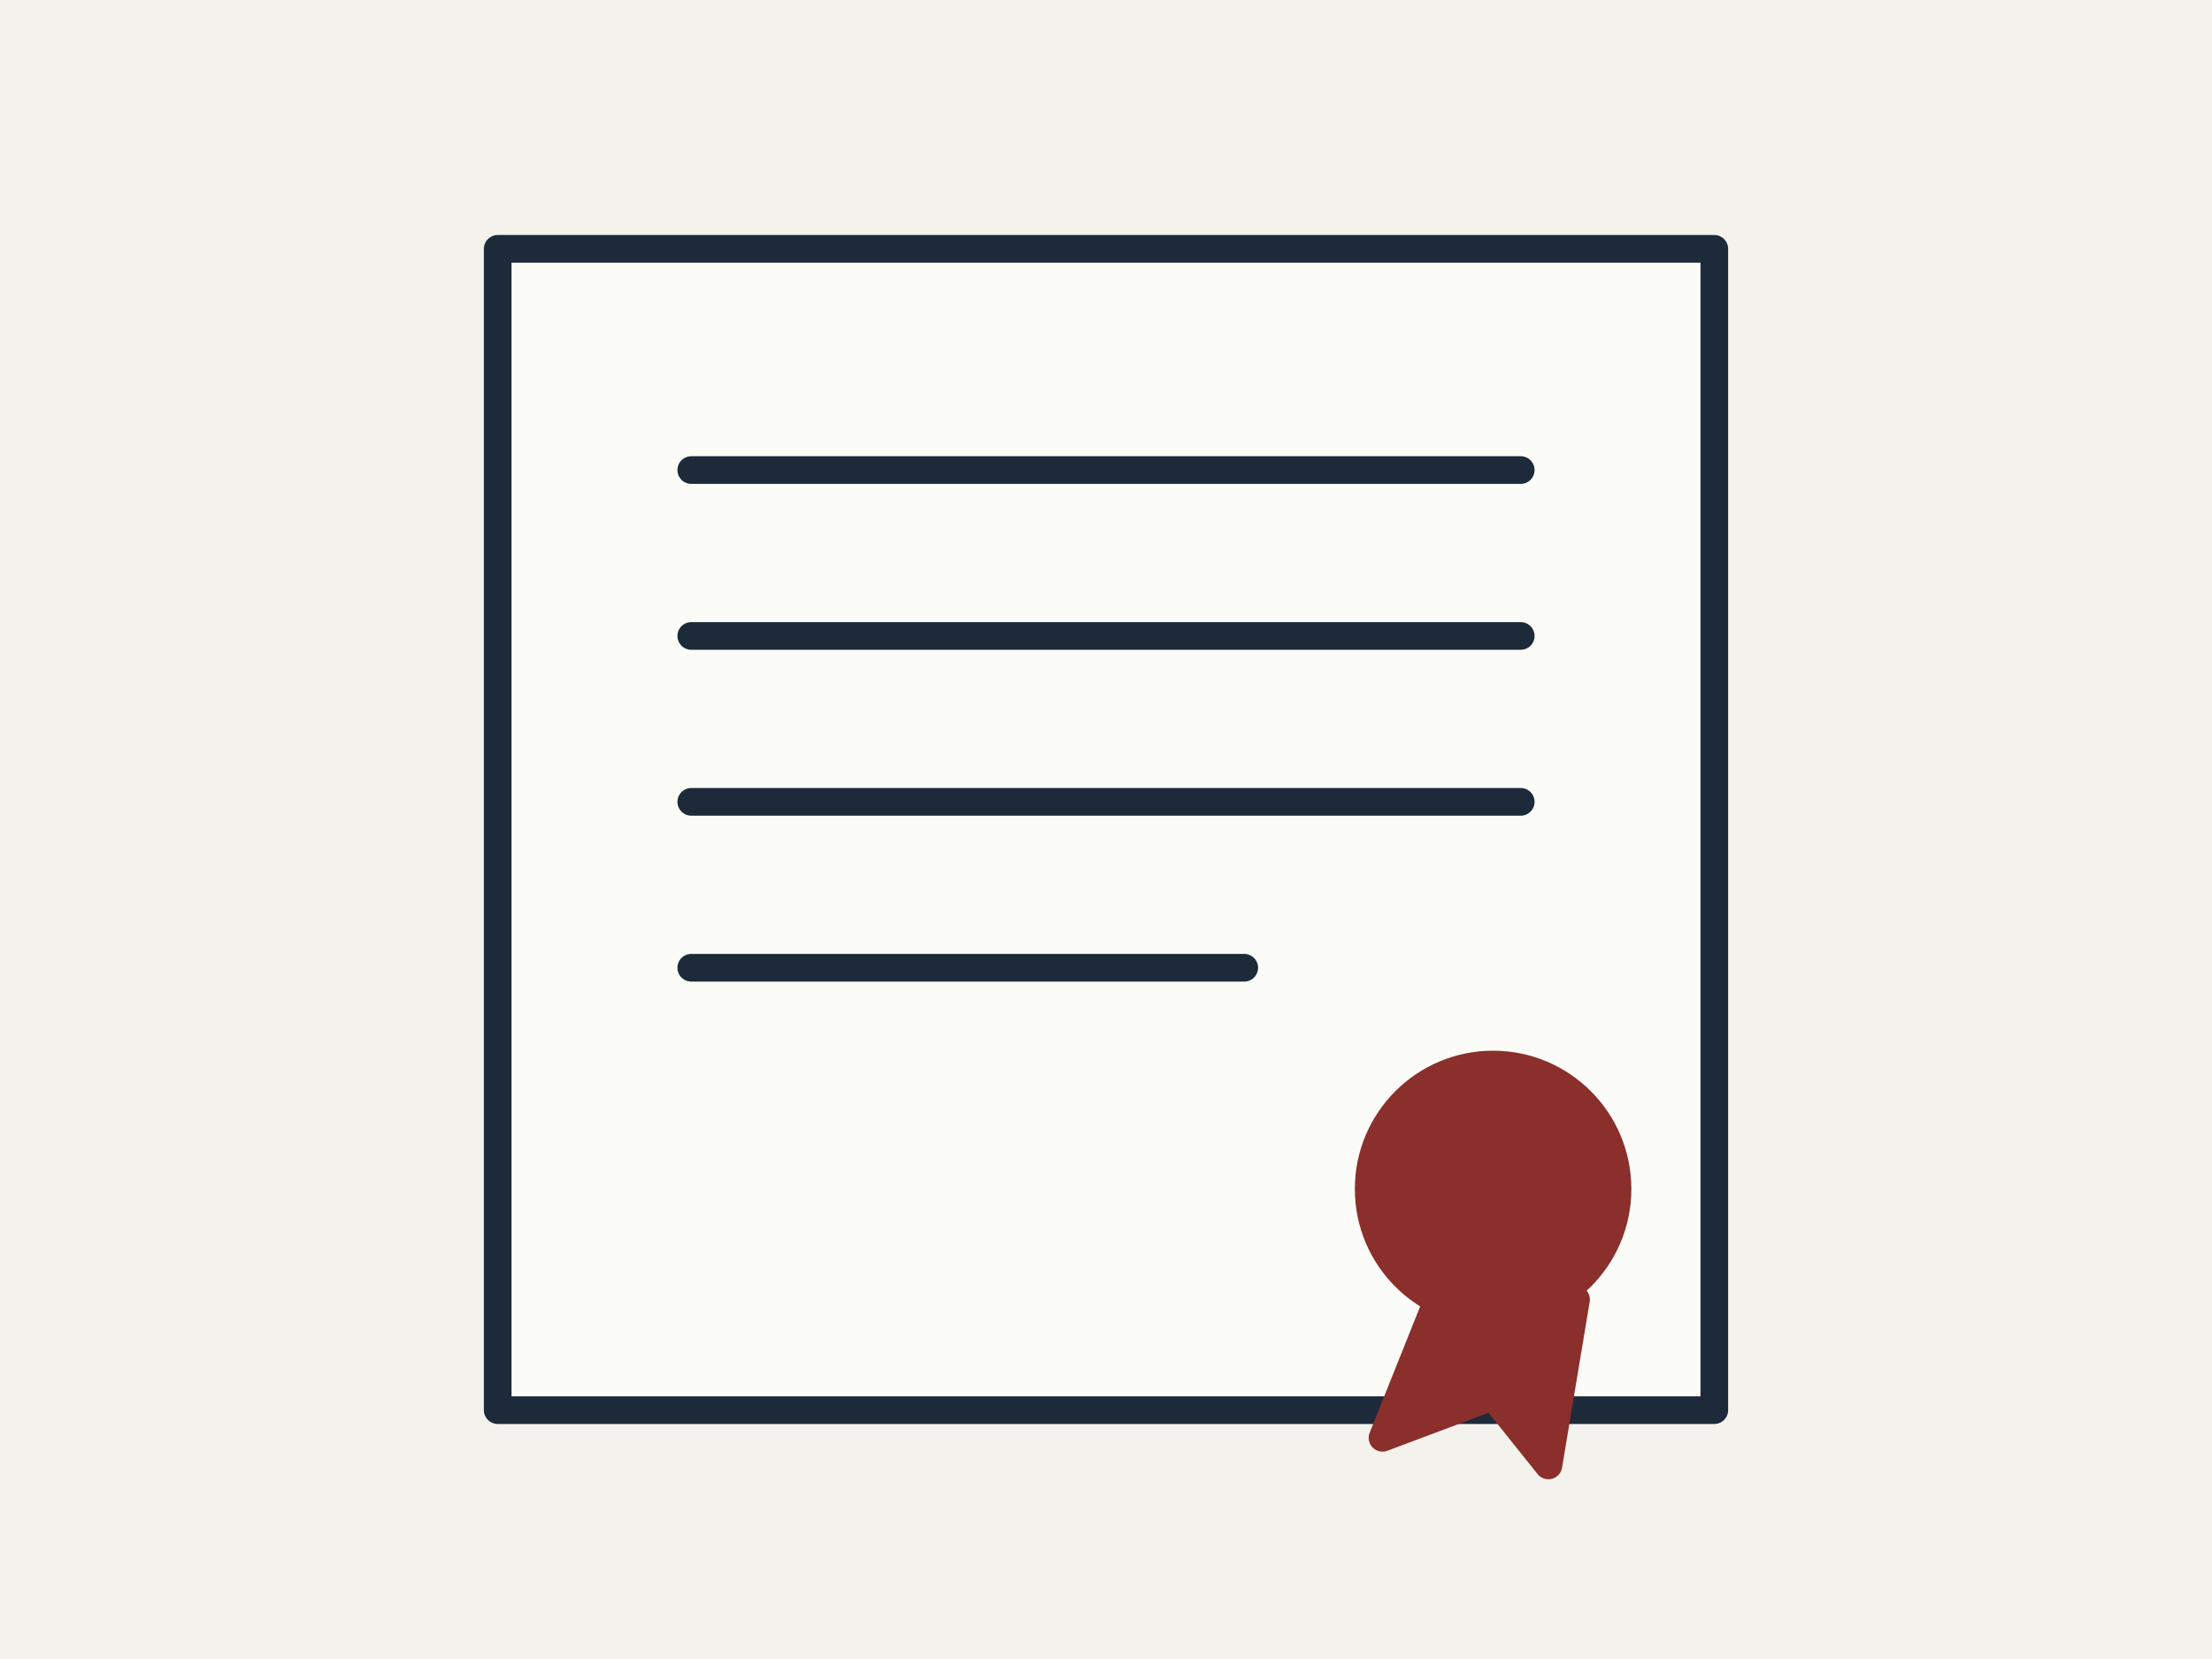
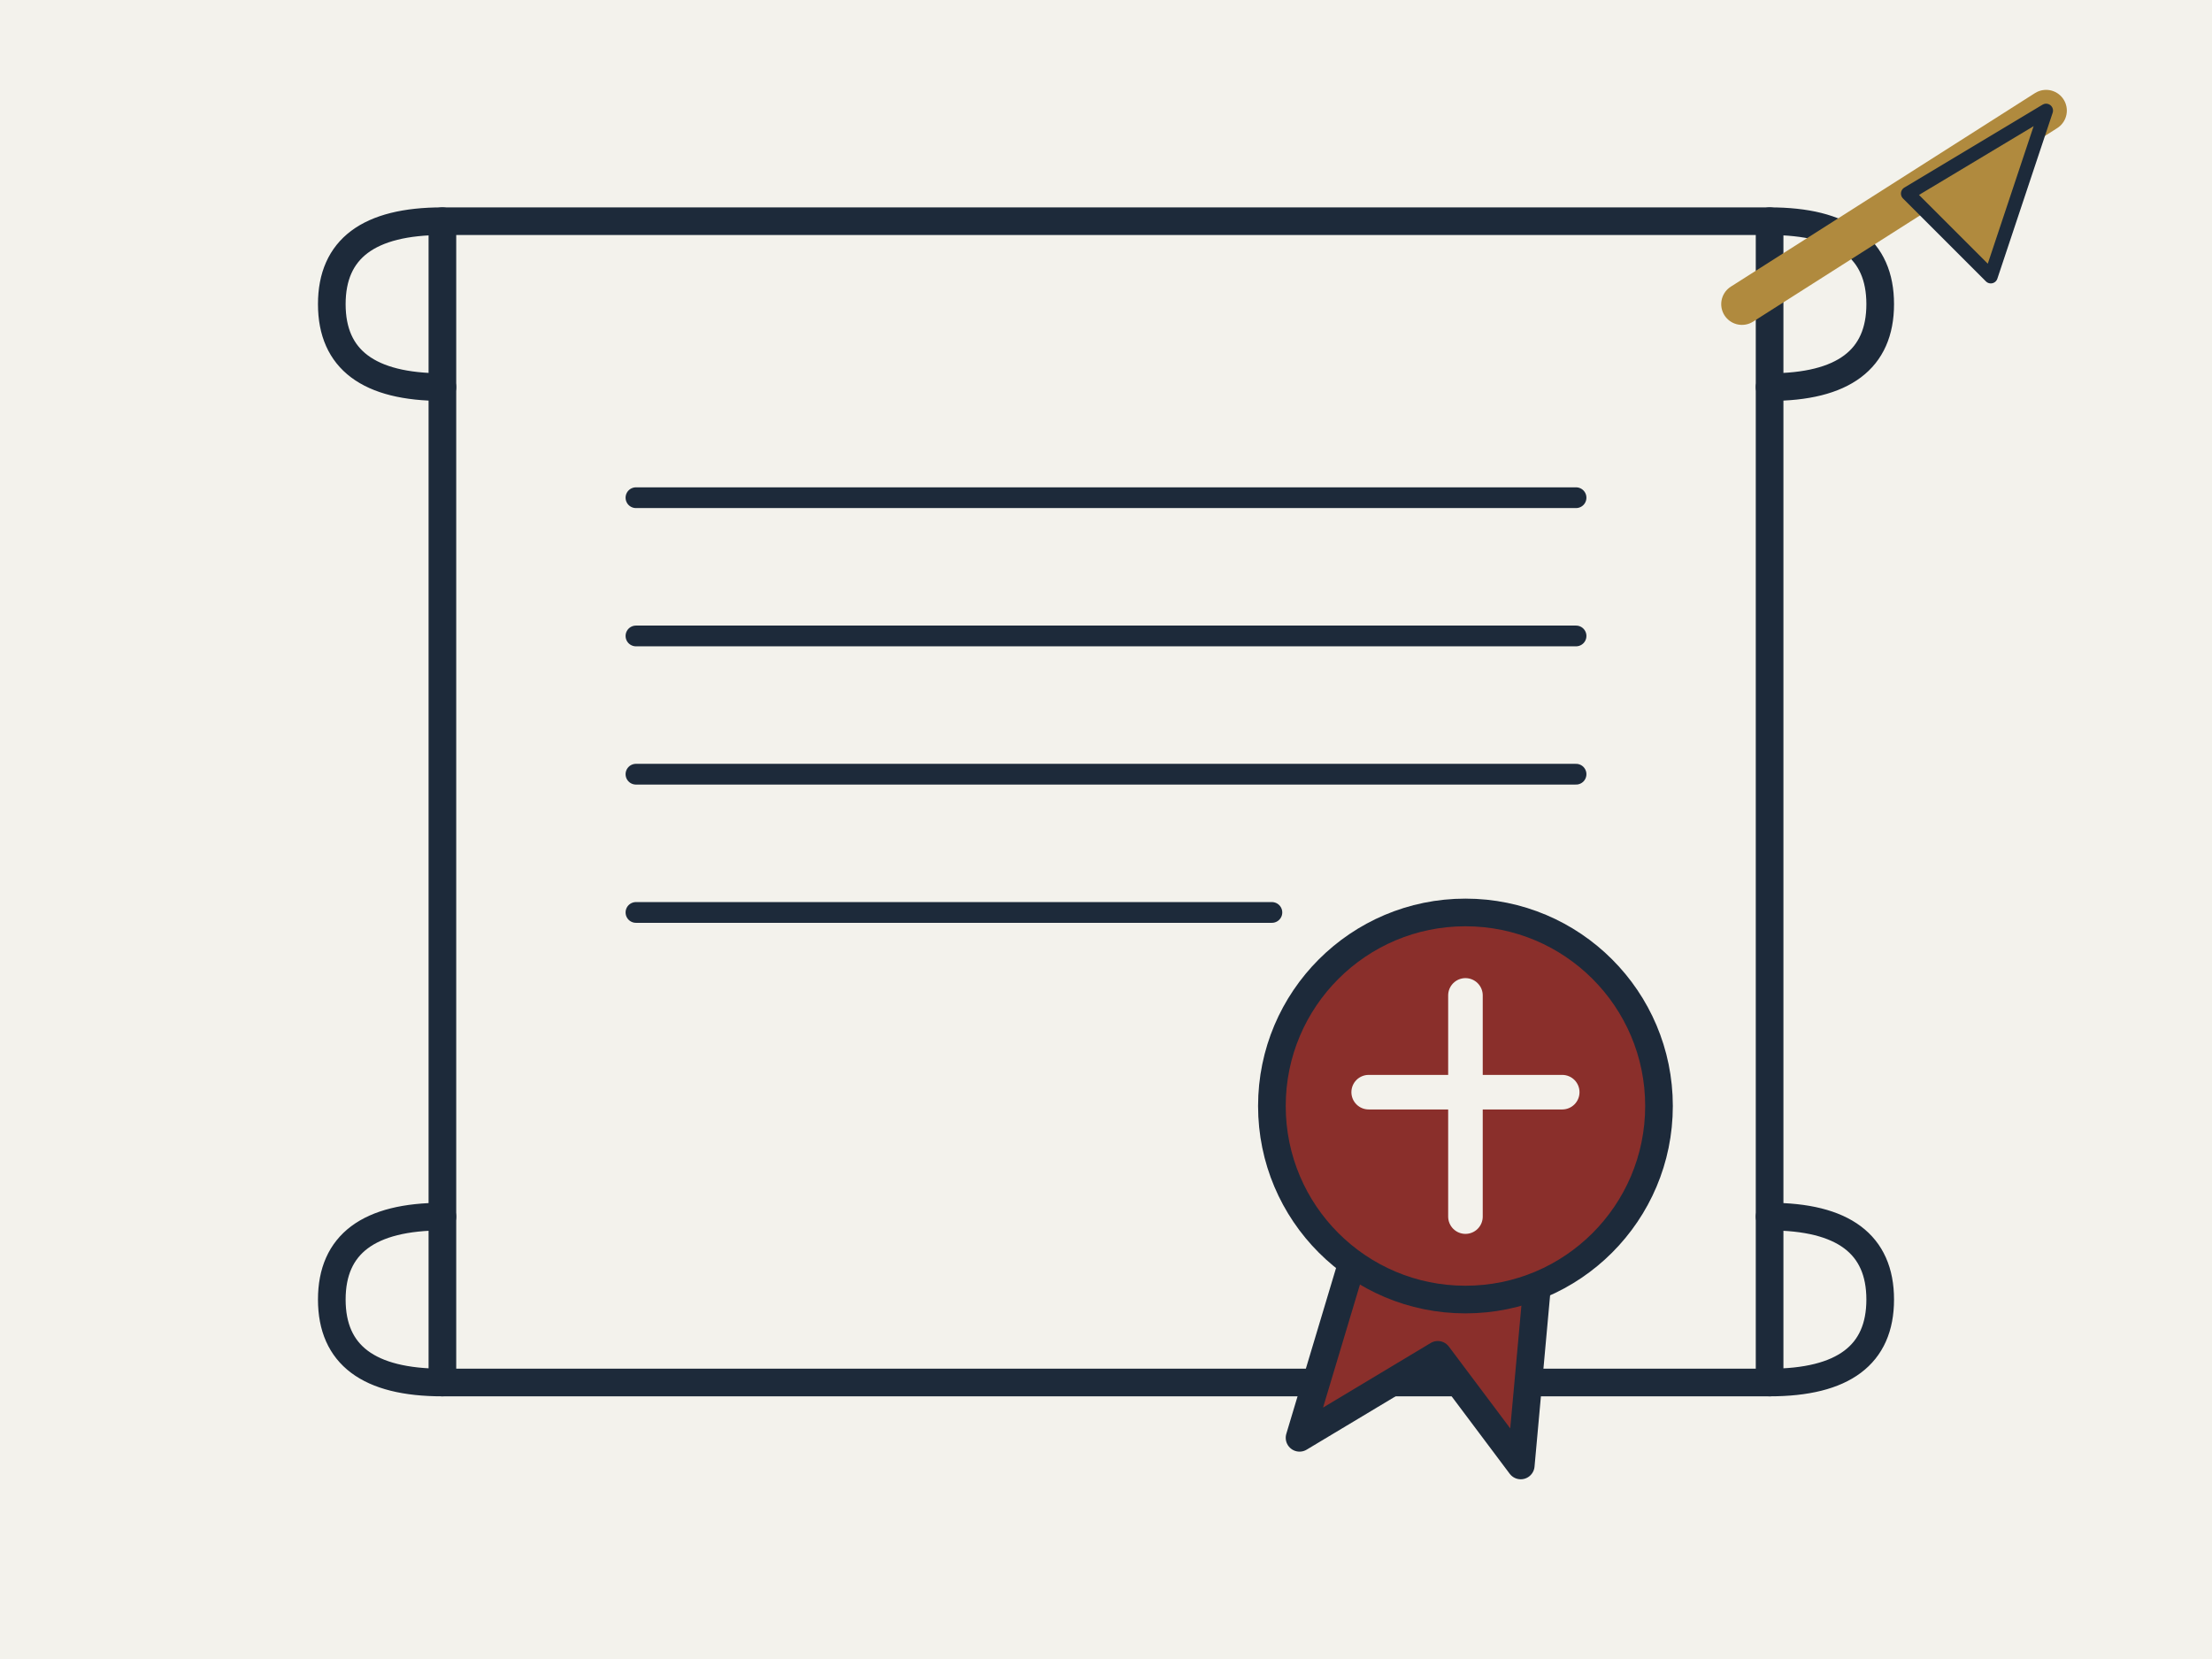
<svg xmlns="http://www.w3.org/2000/svg" viewBox="0 0 160 120" width="160" height="120">
  <rect width="160" height="120" fill="#f3f2ec" />
-   <g stroke="#1d2a3a" stroke-width="2" stroke-linejoin="round" stroke-linecap="round" fill="none">
-     <path d="M36 18h88v84H36z" fill="#fbfbf8" />
-     <path d="M50 34h60M50 46h60M50 58h60M50 70h40" />
-     <circle cx="108" cy="86" r="9" fill="#8a2f2b" stroke="#8a2f2b" />
-     <path d="M104 94l-4 10 8-3 4 5 2-12" fill="#8a2f2b" stroke="#8a2f2b" />
+   <g fill="none" stroke="#1d2a3a" stroke-width="2" stroke-linejoin="round" stroke-linecap="round">
+     <rect x="32" y="16" width="96" height="84" fill="#f3f2ec" />
+     <path d="M32 16q-8 0-8 6t8 6M128 16q8 0 8 6t-8 6M32 100q-8 0-8-6t8-6M128 100q8 0 8-6t-8-6" />
+     <path d="M46 36h68M46 46h68M46 56h68M46 66h46" stroke-width="1.5" />
+     <path d="M100 84l-6 20l10-6l6 8l2-22z" fill="#8a2f2b" />
+     <circle cx="106" cy="80" r="14" fill="#8a2f2b" />
+     <path d="M106 72v16M99 79h14" stroke="#f3f2ec" stroke-width="2.5" />
+     <path d="M126 22l22-14" stroke="#b08a3e" stroke-width="3" />
+     <path d="M148 8l-4 12l-6-6z" fill="#b08a3e" stroke-width="1" />
  </g>
</svg>
